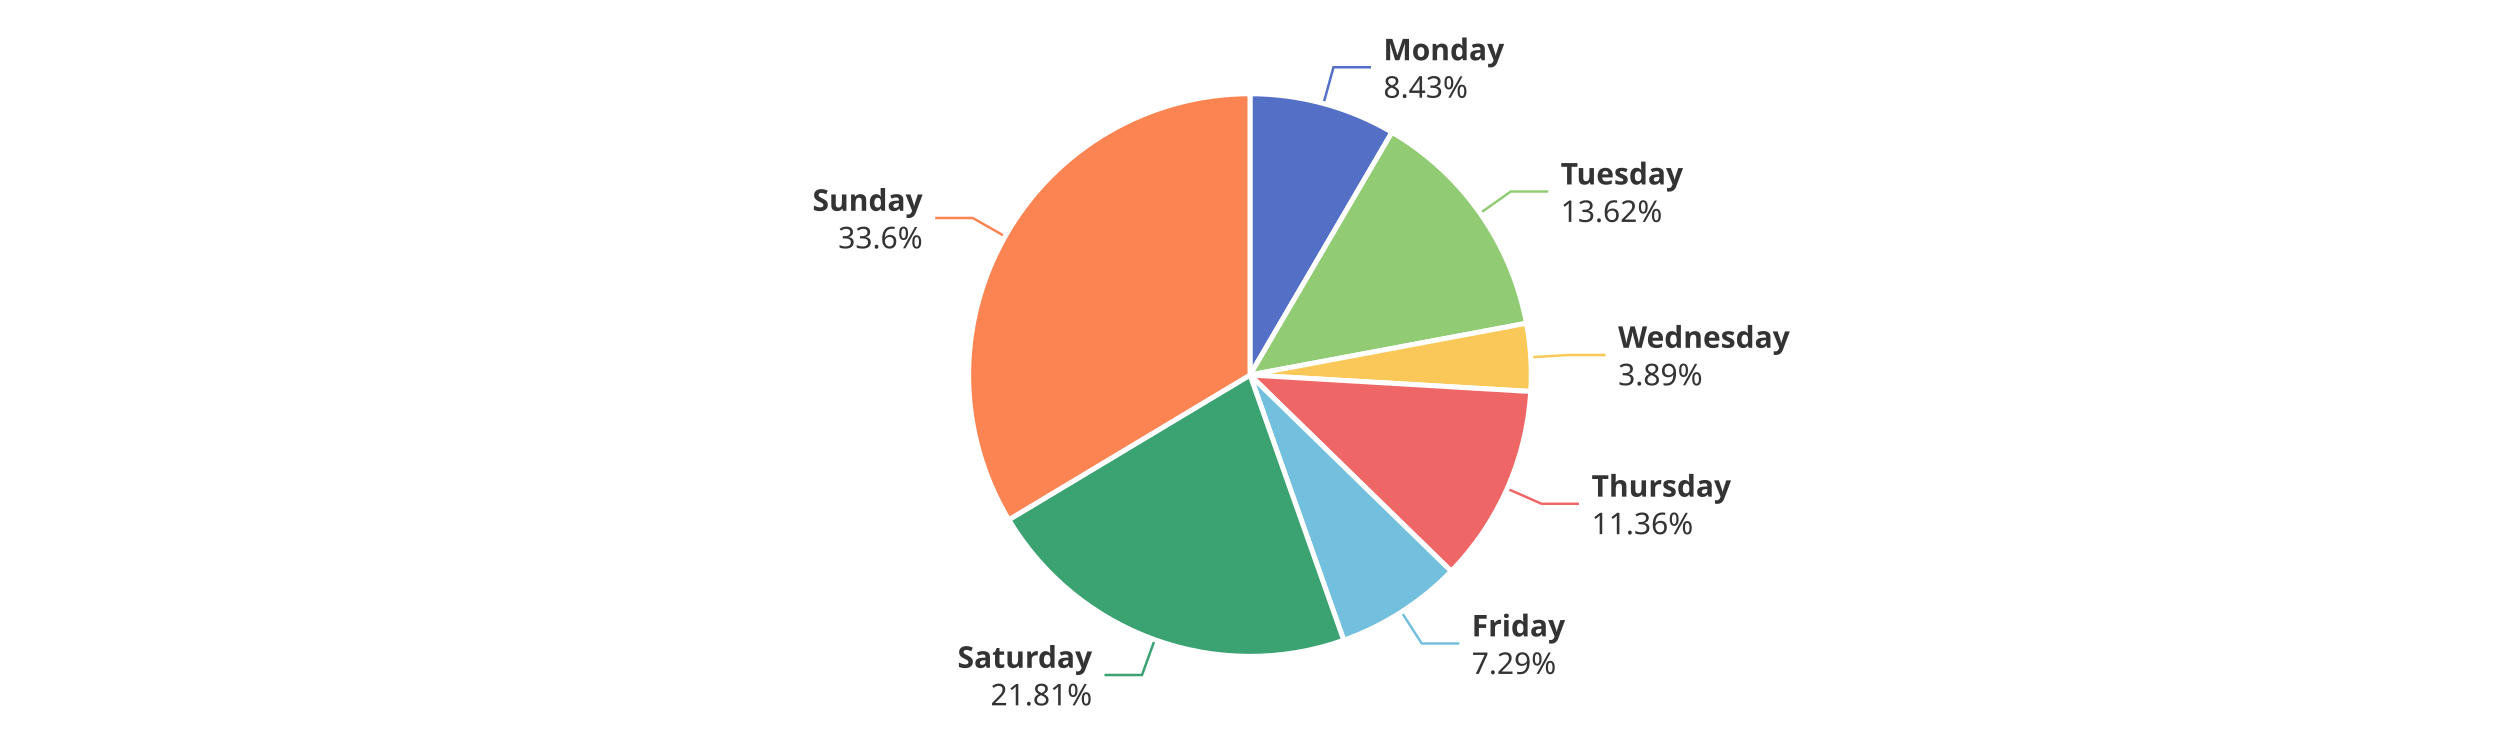
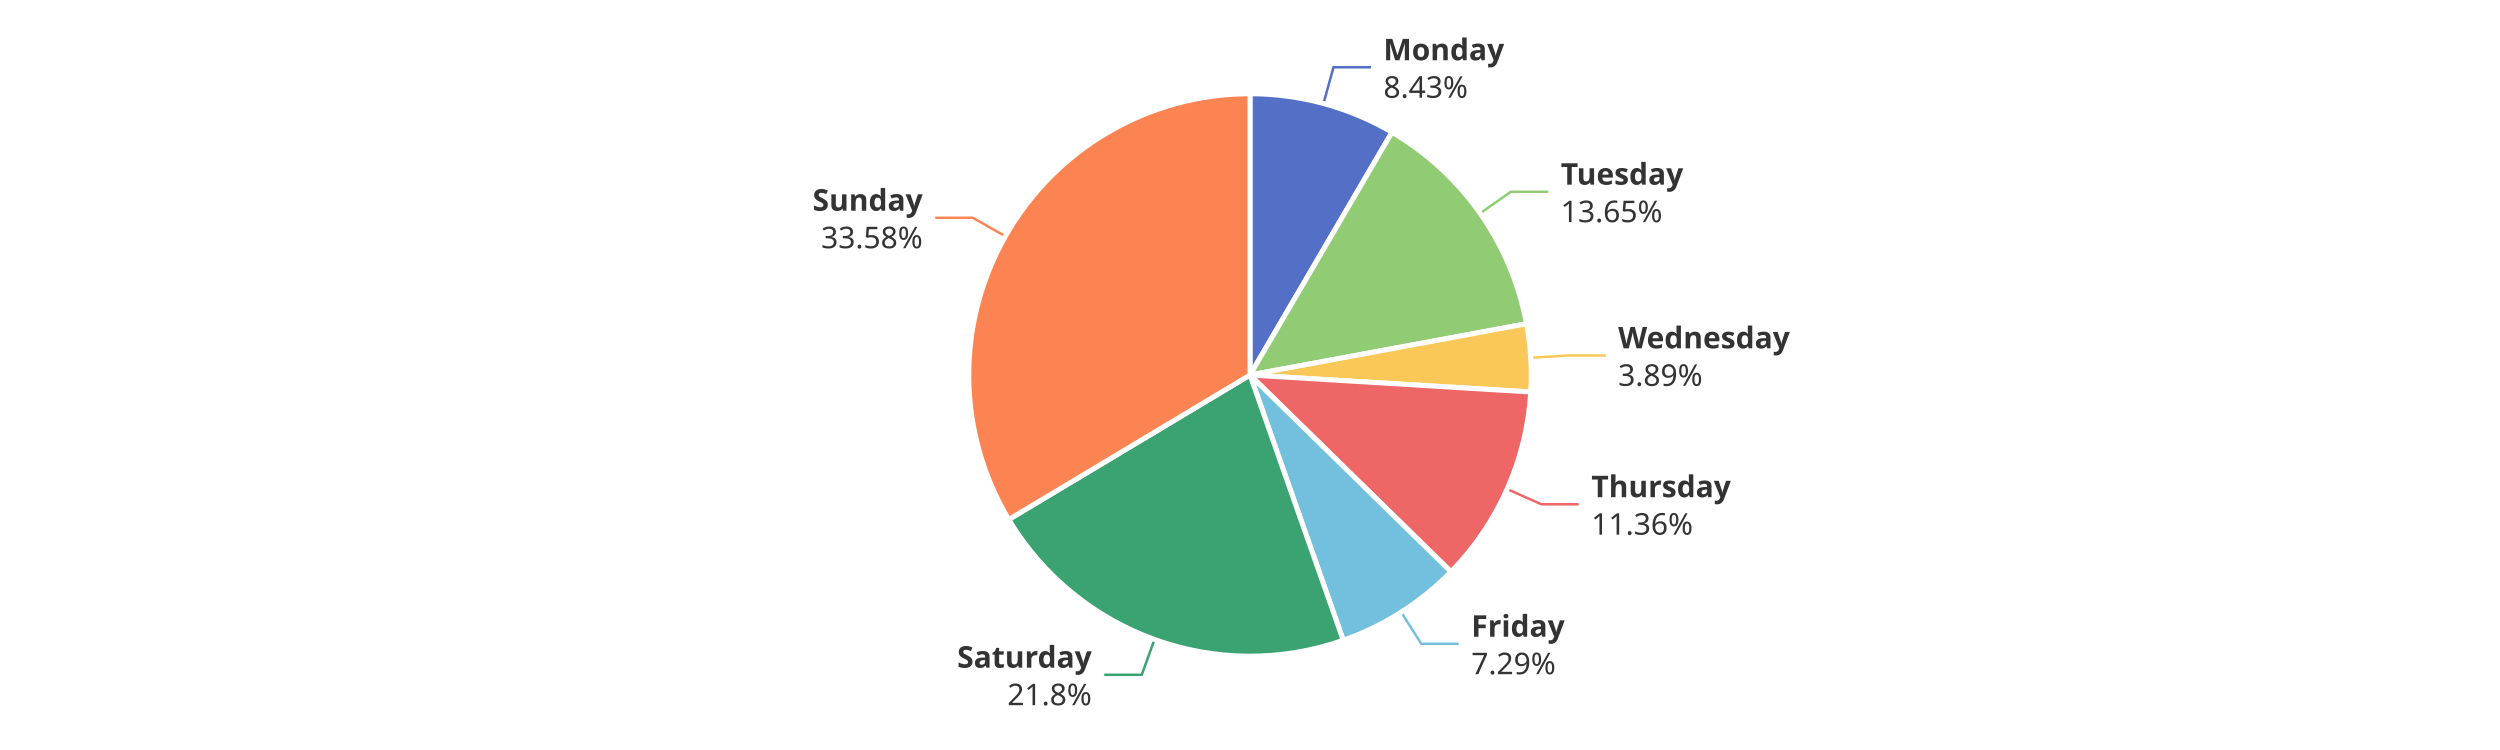
<svg xmlns="http://www.w3.org/2000/svg" width="1000" height="300" version="1.1" baseProfile="full" viewBox="0 0 1000 300">
  <rect width="1000" height="300" x="0" y="0" id="0" fill="#ffffff" />
  <polyline points="529.4 41.4 533.4 26.9 548.4 26.9" fill="none" stroke="#5470c6" />
-   <polyline points="592 85.3 604.3 76.6 619.3 76.6" fill="none" stroke="#91cc75" />
-   <polyline points="612.3 142.9 627.2 142 642.2 142" fill="none" stroke="#fac858" />
-   <polyline points="602.9 195.5 616.6 201.5 631.6 201.5" fill="none" stroke="#ee6666" />
-   <polyline points="560.6 244.8 568.7 257.4 583.7 257.4" fill="none" stroke="#73c0de" />
-   <polyline points="461.9 255.9 456.8 270 441.8 270" fill="none" stroke="#3ba272" />
-   <polyline points="402.1 94.6 389.1 87.2 374.1 87.2" fill="none" stroke="#fc8452" />
+   <polyline points="592.1 85.3 604.3 76.7 619.3 76.7" fill="none" stroke="#91cc75" />
+   <polyline points="612.3 143.1 627.3 142.2 642.3 142.2" fill="none" stroke="#fac858" />
+   <polyline points="602.8 195.6 616.5 201.7 631.5 201.7" fill="none" stroke="#ee6666" />
+   <polyline points="560.5 244.9 568.5 257.5 583.5 257.5" fill="none" stroke="#73c0de" />
+   <polyline points="461.8 255.8 456.7 269.9 441.7 269.9" fill="none" stroke="#3ba272" />
+   <polyline points="402.1 94.5 389.1 87.1 374.1 87.1" fill="none" stroke="#fc8452" />
  <path d="M500 37.5A112.5 112.5 0 0 1 556.8 52.9L500 150Z" fill="#5470c6" stroke="#fff" stroke-width="2" stroke-linejoin="round" />
-   <path d="M556.8 52.9A112.5 112.5 0 0 1 610.6 129.3L500 150Z" fill="#91cc75" stroke="#fff" stroke-width="2" stroke-linejoin="round" />
-   <path d="M610.6 129.3A112.5 112.5 0 0 1 612.3 156.6L500 150Z" fill="#fac858" stroke="#fff" stroke-width="2" stroke-linejoin="round" />
-   <path d="M612.3 156.6A112.5 112.5 0 0 1 580.5 228.5L500 150Z" fill="#ee6666" stroke="#fff" stroke-width="2" stroke-linejoin="round" />
-   <path d="M580.5 228.5A112.5 112.5 0 0 1 537.5 256.1L500 150Z" fill="#73c0de" stroke="#fff" stroke-width="2" stroke-linejoin="round" />
-   <path d="M537.5 256.1A112.5 112.5 0 0 1 403.5 207.9L500 150Z" fill="#3ba272" stroke="#fff" stroke-width="2" stroke-linejoin="round" />
-   <path d="M403.5 207.9A112.5 112.5 0 0 1 500 37.5L500 150Z" fill="#fc8452" stroke="#fff" stroke-width="2" stroke-linejoin="round" />
-   <path d="M0 -15l42.8 0l0 30l-42.8 0Z" transform="translate(553.3733 26.9452)" fill="none" />
-   <text dominant-baseline="central" text-anchor="start" style="font-size:12px;font-family:sans-serif;font-weight:bold;" y="-7.5" transform="translate(553.3733 26.9452)" fill="#333" stroke="rgb(255,255,255)" stroke-width="2" paint-order="stroke" stroke-miterlimit="2">Monday</text>
-   <text dominant-baseline="central" text-anchor="start" style="font-size:12px;font-family:sans-serif;" y="7.5" transform="translate(553.3733 26.9452)" fill="#333" stroke="rgb(255,255,255)" stroke-width="2" paint-order="stroke" stroke-miterlimit="2">8.43%</text>
-   <path d="M0 -15l46.2 0l0 30l-46.2 0Z" transform="translate(624.268 76.6213)" fill="none" />
-   <text dominant-baseline="central" text-anchor="start" style="font-size:12px;font-family:sans-serif;font-weight:bold;" y="-7.5" transform="translate(624.268 76.6213)" fill="#333" stroke="rgb(255,255,255)" stroke-width="2" paint-order="stroke" stroke-miterlimit="2">Tuesday</text>
-   <text dominant-baseline="central" text-anchor="start" style="font-size:12px;font-family:sans-serif;" y="7.5" transform="translate(624.268 76.6213)" fill="#333" stroke="rgb(255,255,255)" stroke-width="2" paint-order="stroke" stroke-miterlimit="2">13.62%</text>
-   <path d="M0 -15l63.6 0l0 30l-63.6 0Z" transform="translate(647.2459 141.9542)" fill="none" />
-   <text dominant-baseline="central" text-anchor="start" style="font-size:12px;font-family:sans-serif;font-weight:bold;" y="-7.5" transform="translate(647.2459 141.9542)" fill="#333" stroke="rgb(255,255,255)" stroke-width="2" paint-order="stroke" stroke-miterlimit="2">Wednesday</text>
-   <text dominant-baseline="central" text-anchor="start" style="font-size:12px;font-family:sans-serif;" y="7.5" transform="translate(647.2459 141.9542)" fill="#333" stroke="rgb(255,255,255)" stroke-width="2" paint-order="stroke" stroke-miterlimit="2">3.89%</text>
-   <path d="M0 -15l50.2 0l0 30l-50.2 0Z" transform="translate(636.6286 201.5172)" fill="none" />
-   <text dominant-baseline="central" text-anchor="start" style="font-size:12px;font-family:sans-serif;font-weight:bold;" y="-7.5" transform="translate(636.6286 201.5172)" fill="#333" stroke="rgb(255,255,255)" stroke-width="2" paint-order="stroke" stroke-miterlimit="2">Thursday</text>
-   <text dominant-baseline="central" text-anchor="start" style="font-size:12px;font-family:sans-serif;" y="7.5" transform="translate(636.6286 201.5172)" fill="#333" stroke="rgb(255,255,255)" stroke-width="2" paint-order="stroke" stroke-miterlimit="2">11.36%</text>
-   <path d="M0 -15l34.2 0l0 30l-34.2 0Z" transform="translate(588.6895 257.4151)" fill="none" />
-   <text dominant-baseline="central" text-anchor="start" style="font-size:12px;font-family:sans-serif;font-weight:bold;" y="-7.5" transform="translate(588.6895 257.4151)" fill="#333" stroke="rgb(255,255,255)" stroke-width="2" paint-order="stroke" stroke-miterlimit="2">Friday</text>
-   <text dominant-baseline="central" text-anchor="start" style="font-size:12px;font-family:sans-serif;" y="7.5" transform="translate(588.6895 257.4151)" fill="#333" stroke="rgb(255,255,255)" stroke-width="2" paint-order="stroke" stroke-miterlimit="2">7.29%</text>
-   <path d="M-48.2 -15l48.2 0l0 30l-48.2 0Z" transform="translate(436.8486 269.9759)" fill="none" />
-   <text dominant-baseline="central" text-anchor="end" style="font-size:12px;font-family:sans-serif;font-weight:bold;" y="-7.5" transform="translate(436.8486 269.9759)" fill="#333" stroke="rgb(255,255,255)" stroke-width="2" paint-order="stroke" stroke-miterlimit="2">Saturday</text>
-   <text dominant-baseline="central" text-anchor="end" style="font-size:12px;font-family:sans-serif;" y="7.5" transform="translate(436.8486 269.9759)" fill="#333" stroke="rgb(255,255,255)" stroke-width="2" paint-order="stroke" stroke-miterlimit="2">21.81%</text>
-   <path d="M-40.9 -15l40.9 0l0 30l-40.9 0Z" transform="translate(369.0516 87.1773)" fill="none" />
-   <text dominant-baseline="central" text-anchor="end" style="font-size:12px;font-family:sans-serif;font-weight:bold;" y="-7.5" transform="translate(369.0516 87.1773)" fill="#333" stroke="rgb(255,255,255)" stroke-width="2" paint-order="stroke" stroke-miterlimit="2">Sunday</text>
-   <text dominant-baseline="central" text-anchor="end" style="font-size:12px;font-family:sans-serif;" y="7.5" transform="translate(369.0516 87.1773)" fill="#333" stroke="rgb(255,255,255)" stroke-width="2" paint-order="stroke" stroke-miterlimit="2">33.6%</text>
+   <path d="M556.8 52.9A112.5 112.5 0 0 1 610.6 129.5L500 150Z" fill="#91cc75" stroke="#fff" stroke-width="2" stroke-linejoin="round" />
+   <path d="M610.6 129.5A112.5 112.5 0 0 1 612.3 156.8L500 150Z" fill="#fac858" stroke="#fff" stroke-width="2" stroke-linejoin="round" />
+   <path d="M612.3 156.8A112.5 112.5 0 0 1 580.4 228.7L500 150Z" fill="#ee6666" stroke="#fff" stroke-width="2" stroke-linejoin="round" />
+   <path d="M580.4 228.7A112.5 112.5 0 0 1 537.3 256.1L500 150Z" fill="#73c0de" stroke="#fff" stroke-width="2" stroke-linejoin="round" />
+   <path d="M537.3 256.1A112.5 112.5 0 0 1 403.5 207.8L500 150Z" fill="#3ba272" stroke="#fff" stroke-width="2" stroke-linejoin="round" />
+   <path d="M403.5 207.8A112.5 112.5 0 0 1 500 37.5L500 150Z" fill="#fc8452" stroke="#fff" stroke-width="2" stroke-linejoin="round" />
+   <path d="M0 -15l42.8 0l0 30l-42.8 0Z" transform="translate(553.37 26.9444)" fill="none" />
+   <text dominant-baseline="central" text-anchor="start" style="font-size:12px;font-family:sans-serif;font-weight:bold;" y="-7.5" transform="translate(553.37 26.9444)" fill="#333" stroke="rgb(255,255,255)" stroke-width="2" paint-order="stroke" stroke-miterlimit="2">Monday</text>
+   <text dominant-baseline="central" text-anchor="start" style="font-size:12px;font-family:sans-serif;" y="7.5" transform="translate(553.37 26.9444)" fill="#333" stroke="rgb(255,255,255)" stroke-width="2" paint-order="stroke" stroke-miterlimit="2">8.43%</text>
+   <path d="M0 -15l46.2 0l0 30l-46.2 0Z" transform="translate(624.3301 76.7096)" fill="none" />
+   <text dominant-baseline="central" text-anchor="start" style="font-size:12px;font-family:sans-serif;font-weight:bold;" y="-7.5" transform="translate(624.3301 76.7096)" fill="#333" stroke="rgb(255,255,255)" stroke-width="2" paint-order="stroke" stroke-miterlimit="2">Tuesday</text>
+   <text dominant-baseline="central" text-anchor="start" style="font-size:12px;font-family:sans-serif;" y="7.5" transform="translate(624.3301 76.7096)" fill="#333" stroke="rgb(255,255,255)" stroke-width="2" paint-order="stroke" stroke-miterlimit="2">13.65%</text>
+   <path d="M0 -15l63.6 0l0 30l-63.6 0Z" transform="translate(647.2596 142.1749)" fill="none" />
+   <text dominant-baseline="central" text-anchor="start" style="font-size:12px;font-family:sans-serif;font-weight:bold;" y="-7.5" transform="translate(647.2596 142.1749)" fill="#333" stroke="rgb(255,255,255)" stroke-width="2" paint-order="stroke" stroke-miterlimit="2">Wednesday</text>
+   <text dominant-baseline="central" text-anchor="start" style="font-size:12px;font-family:sans-serif;" y="7.5" transform="translate(647.2596 142.1749)" fill="#333" stroke="rgb(255,255,255)" stroke-width="2" paint-order="stroke" stroke-miterlimit="2">3.89%</text>
+   <path d="M0 -15l50.2 0l0 30l-50.2 0Z" transform="translate(636.5416 201.7137)" fill="none" />
+   <text dominant-baseline="central" text-anchor="start" style="font-size:12px;font-family:sans-serif;font-weight:bold;" y="-7.5" transform="translate(636.5416 201.7137)" fill="#333" stroke="rgb(255,255,255)" stroke-width="2" paint-order="stroke" stroke-miterlimit="2">Thursday</text>
+   <text dominant-baseline="central" text-anchor="start" style="font-size:12px;font-family:sans-serif;" y="7.5" transform="translate(636.5416 201.7137)" fill="#333" stroke="rgb(255,255,255)" stroke-width="2" paint-order="stroke" stroke-miterlimit="2">11.36%</text>
+   <path d="M0 -15l34.2 0l0 30l-34.2 0Z" transform="translate(588.5146 257.5267)" fill="none" />
+   <text dominant-baseline="central" text-anchor="start" style="font-size:12px;font-family:sans-serif;font-weight:bold;" y="-7.5" transform="translate(588.5146 257.5267)" fill="#333" stroke="rgb(255,255,255)" stroke-width="2" paint-order="stroke" stroke-miterlimit="2">Friday</text>
+   <text dominant-baseline="central" text-anchor="start" style="font-size:12px;font-family:sans-serif;" y="7.5" transform="translate(588.5146 257.5267)" fill="#333" stroke="rgb(255,255,255)" stroke-width="2" paint-order="stroke" stroke-miterlimit="2">7.29%</text>
+   <path d="M-48.2 -15l48.2 0l0 30l-48.2 0Z" transform="translate(436.702 269.923)" fill="none" />
+   <text dominant-baseline="central" text-anchor="end" style="font-size:12px;font-family:sans-serif;font-weight:bold;" y="-7.5" transform="translate(436.702 269.923)" fill="#333" stroke="rgb(255,255,255)" stroke-width="2" paint-order="stroke" stroke-miterlimit="2">Saturday</text>
+   <text dominant-baseline="central" text-anchor="end" style="font-size:12px;font-family:sans-serif;" y="7.5" transform="translate(436.702 269.923)" fill="#333" stroke="rgb(255,255,255)" stroke-width="2" paint-order="stroke" stroke-miterlimit="2">21.8%</text>
+   <path d="M-40.9 -15l40.9 0l0 30l-40.9 0Z" transform="translate(369.0779 87.1307)" fill="none" />
+   <text dominant-baseline="central" text-anchor="end" style="font-size:12px;font-family:sans-serif;font-weight:bold;" y="-7.5" transform="translate(369.0779 87.1307)" fill="#333" stroke="rgb(255,255,255)" stroke-width="2" paint-order="stroke" stroke-miterlimit="2">Sunday</text>
+   <text dominant-baseline="central" text-anchor="end" style="font-size:12px;font-family:sans-serif;" y="7.5" transform="translate(369.0779 87.1307)" fill="#333" stroke="rgb(255,255,255)" stroke-width="2" paint-order="stroke" stroke-miterlimit="2">33.58%</text>
</svg>
